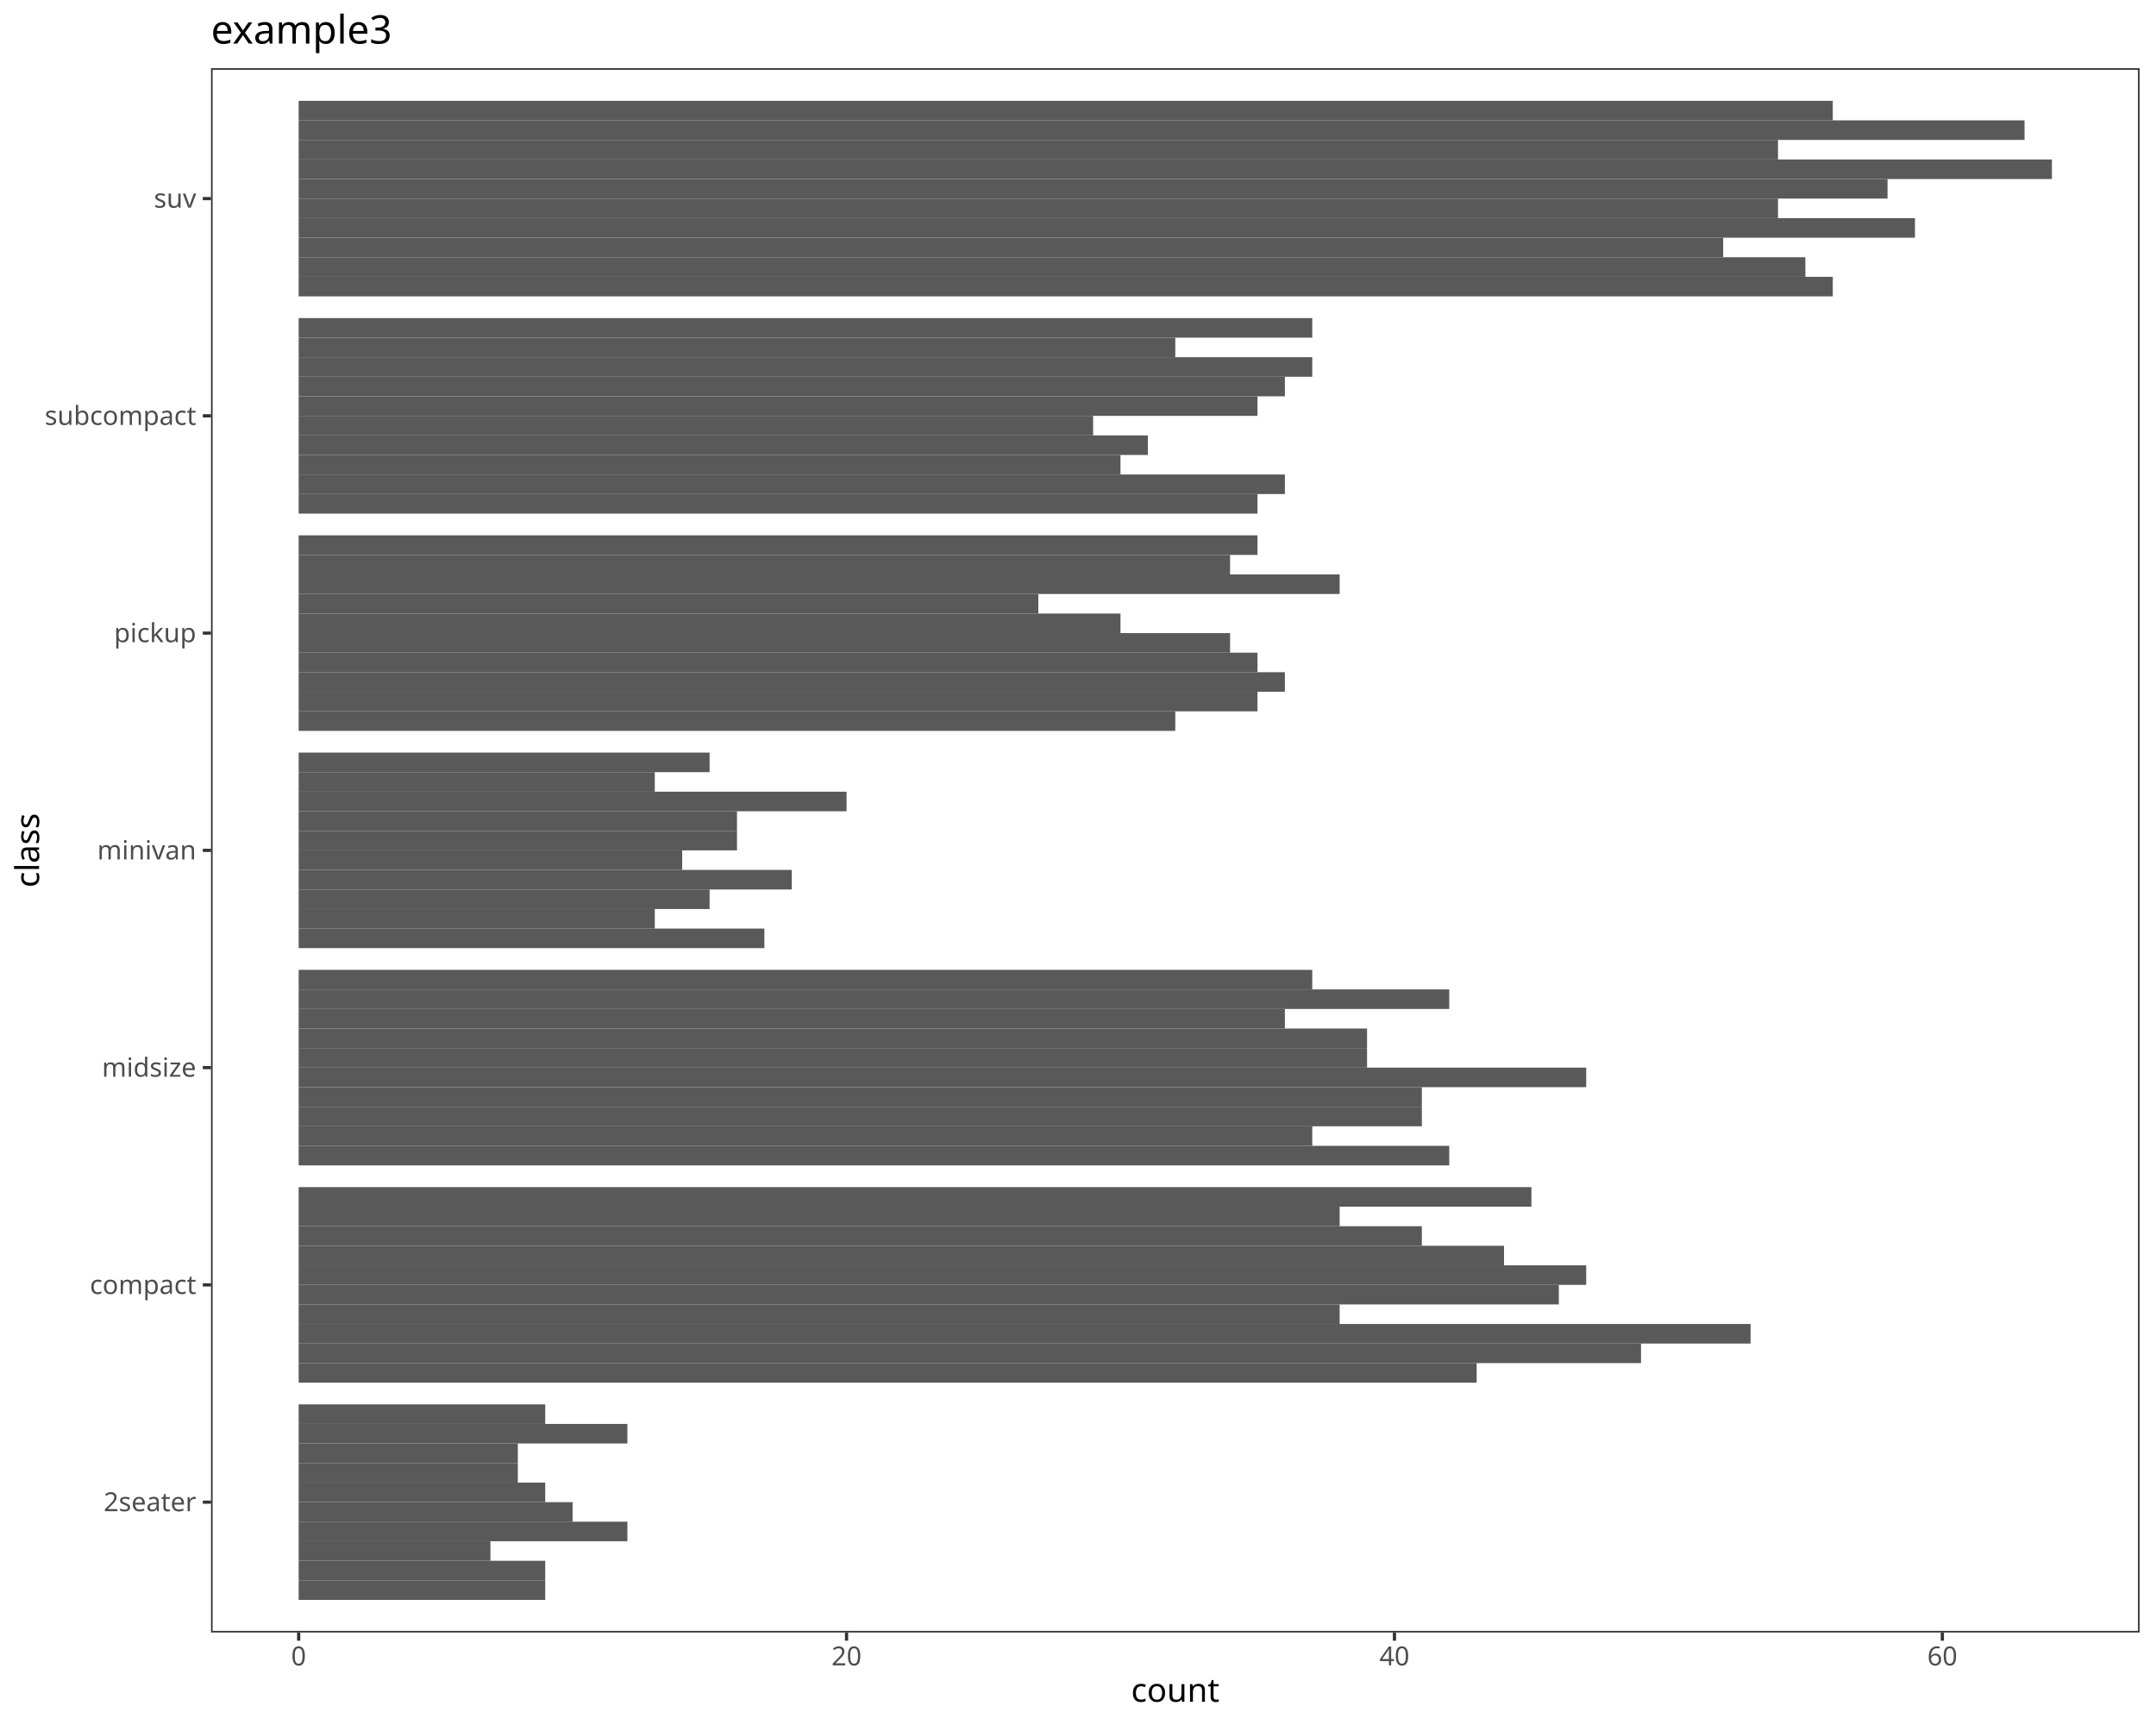
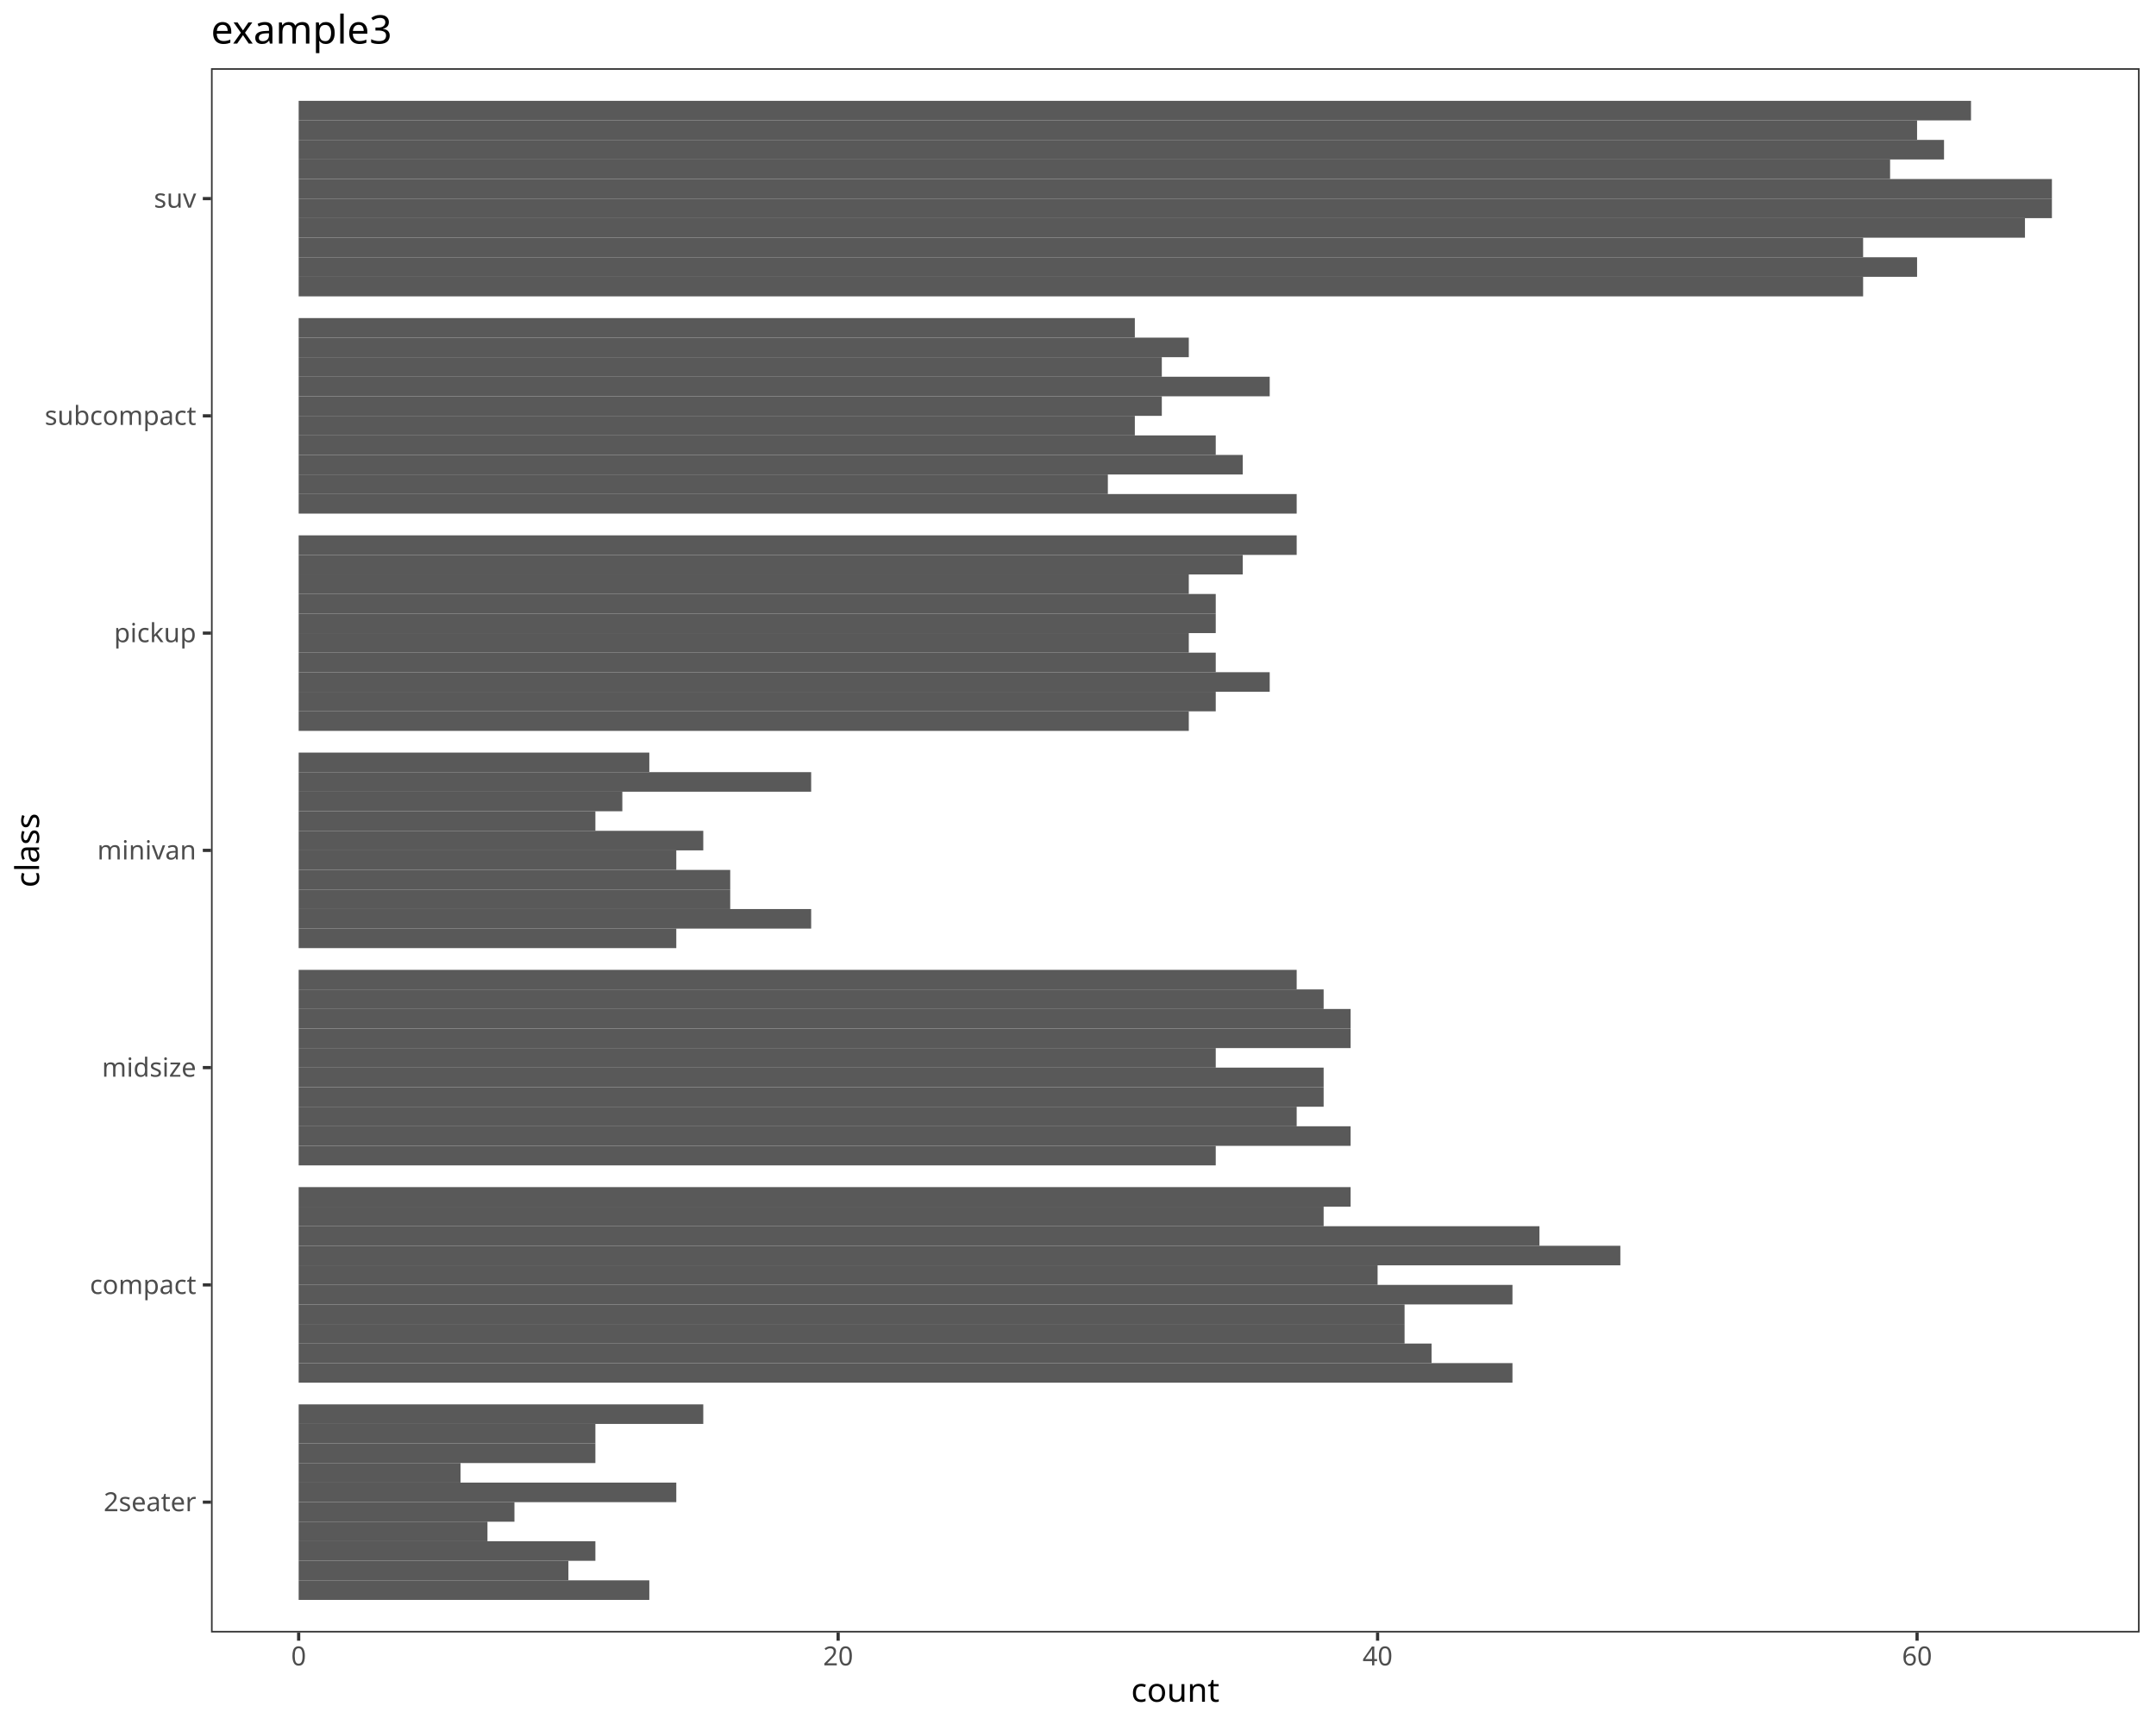
<svg xmlns="http://www.w3.org/2000/svg" class="svglite" data-engine-version="2.0" width="720.00pt" height="576.00pt" viewBox="0 0 720.00 576.00">
  <defs>
    <style type="text/css">
    .svglite line, .svglite polyline, .svglite polygon, .svglite path, .svglite rect, .svglite circle {
      fill: none;
      stroke: #000000;
      stroke-linecap: round;
      stroke-linejoin: round;
      stroke-miterlimit: 10.00;
    }
  </style>
  </defs>
  <rect width="100%" height="100%" style="stroke: none; fill: #FFFFFF;" />
  <defs>
    <clipPath id="cpMC4wMHw3MjAuMDB8MC4wMHw1NzYuMDA=">
      <rect x="0.00" y="0.00" width="720.00" height="576.00" />
    </clipPath>
  </defs>
  <g clip-path="url(#cpMC4wMHw3MjAuMDB8MC4wMHw1NzYuMDA=)">
    <rect x="0.00" y="0.00" width="720.00" height="576.00" style="stroke-width: 1.07; stroke: #FFFFFF; fill: #FFFFFF;" />
  </g>
  <defs>
    <clipPath id="cpNzAuNDd8NzE0LjUyfDIyLjc4fDU0NS4xMQ==">
      <rect x="70.47" y="22.78" width="644.05" height="522.33" />
    </clipPath>
  </defs>
  <g clip-path="url(#cpNzAuNDd8NzE0LjUyfDIyLjc4fDU0NS4xMQ==)">
    <rect x="70.47" y="22.78" width="644.05" height="522.33" style="stroke-width: 1.07; stroke: none; fill: #FFFFFF;" />
-     <rect x="99.74" y="527.70" width="82.34" height="6.53" style="stroke-width: 1.07; stroke: none; stroke-linecap: butt; stroke-linejoin: miter; fill: #595959;" />
-     <rect x="99.74" y="455.16" width="393.39" height="6.53" style="stroke-width: 1.07; stroke: none; stroke-linecap: butt; stroke-linejoin: miter; fill: #595959;" />
-     <rect x="99.74" y="382.61" width="384.24" height="6.53" style="stroke-width: 1.07; stroke: none; stroke-linecap: butt; stroke-linejoin: miter; fill: #595959;" />
-     <rect x="99.74" y="310.06" width="155.52" height="6.53" style="stroke-width: 1.07; stroke: none; stroke-linecap: butt; stroke-linejoin: miter; fill: #595959;" />
-     <rect x="99.74" y="237.52" width="292.75" height="6.53" style="stroke-width: 1.07; stroke: none; stroke-linecap: butt; stroke-linejoin: miter; fill: #595959;" />
-     <rect x="99.74" y="164.97" width="320.20" height="6.53" style="stroke-width: 1.07; stroke: none; stroke-linecap: butt; stroke-linejoin: miter; fill: #595959;" />
-     <rect x="99.74" y="92.43" width="512.32" height="6.53" style="stroke-width: 1.07; stroke: none; stroke-linecap: butt; stroke-linejoin: miter; fill: #595959;" />
-     <rect x="99.74" y="521.17" width="82.34" height="6.53" style="stroke-width: 1.07; stroke: none; stroke-linecap: butt; stroke-linejoin: miter; fill: #595959;" />
-     <rect x="99.74" y="448.63" width="448.28" height="6.53" style="stroke-width: 1.07; stroke: none; stroke-linecap: butt; stroke-linejoin: miter; fill: #595959;" />
-     <rect x="99.74" y="376.08" width="338.49" height="6.53" style="stroke-width: 1.07; stroke: none; stroke-linecap: butt; stroke-linejoin: miter; fill: #595959;" />
-     <rect x="99.74" y="303.54" width="118.93" height="6.53" style="stroke-width: 1.07; stroke: none; stroke-linecap: butt; stroke-linejoin: miter; fill: #595959;" />
-     <rect x="99.74" y="230.99" width="320.20" height="6.53" style="stroke-width: 1.07; stroke: none; stroke-linecap: butt; stroke-linejoin: miter; fill: #595959;" />
-     <rect x="99.74" y="158.44" width="329.35" height="6.53" style="stroke-width: 1.07; stroke: none; stroke-linecap: butt; stroke-linejoin: miter; fill: #595959;" />
-     <rect x="99.74" y="85.90" width="503.17" height="6.53" style="stroke-width: 1.07; stroke: none; stroke-linecap: butt; stroke-linejoin: miter; fill: #595959;" />
-     <rect x="99.74" y="514.64" width="64.04" height="6.53" style="stroke-width: 1.07; stroke: none; stroke-linecap: butt; stroke-linejoin: miter; fill: #595959;" />
-     <rect x="99.74" y="442.10" width="484.87" height="6.53" style="stroke-width: 1.07; stroke: none; stroke-linecap: butt; stroke-linejoin: miter; fill: #595959;" />
-     <rect x="99.74" y="369.55" width="375.09" height="6.53" style="stroke-width: 1.07; stroke: none; stroke-linecap: butt; stroke-linejoin: miter; fill: #595959;" />
-     <rect x="99.74" y="297.01" width="137.23" height="6.53" style="stroke-width: 1.07; stroke: none; stroke-linecap: butt; stroke-linejoin: miter; fill: #595959;" />
-     <rect x="99.74" y="224.46" width="329.35" height="6.53" style="stroke-width: 1.07; stroke: none; stroke-linecap: butt; stroke-linejoin: miter; fill: #595959;" />
-     <rect x="99.74" y="151.91" width="274.45" height="6.53" style="stroke-width: 1.07; stroke: none; stroke-linecap: butt; stroke-linejoin: miter; fill: #595959;" />
-     <rect x="99.74" y="79.37" width="475.72" height="6.53" style="stroke-width: 1.07; stroke: none; stroke-linecap: butt; stroke-linejoin: miter; fill: #595959;" />
-     <rect x="99.74" y="508.11" width="109.78" height="6.53" style="stroke-width: 1.07; stroke: none; stroke-linecap: butt; stroke-linejoin: miter; fill: #595959;" />
-     <rect x="99.74" y="435.57" width="347.64" height="6.53" style="stroke-width: 1.07; stroke: none; stroke-linecap: butt; stroke-linejoin: miter; fill: #595959;" />
-     <rect x="99.74" y="363.02" width="375.09" height="6.53" style="stroke-width: 1.07; stroke: none; stroke-linecap: butt; stroke-linejoin: miter; fill: #595959;" />
-     <rect x="99.74" y="290.48" width="164.67" height="6.53" style="stroke-width: 1.07; stroke: none; stroke-linecap: butt; stroke-linejoin: miter; fill: #595959;" />
-     <rect x="99.74" y="217.93" width="320.20" height="6.53" style="stroke-width: 1.07; stroke: none; stroke-linecap: butt; stroke-linejoin: miter; fill: #595959;" />
-     <rect x="99.74" y="145.39" width="283.60" height="6.53" style="stroke-width: 1.07; stroke: none; stroke-linecap: butt; stroke-linejoin: miter; fill: #595959;" />
-     <rect x="99.74" y="72.84" width="539.76" height="6.53" style="stroke-width: 1.07; stroke: none; stroke-linecap: butt; stroke-linejoin: miter; fill: #595959;" />
-     <rect x="99.74" y="501.59" width="91.48" height="6.53" style="stroke-width: 1.07; stroke: none; stroke-linecap: butt; stroke-linejoin: miter; fill: #595959;" />
-     <rect x="99.74" y="429.04" width="420.83" height="6.53" style="stroke-width: 1.07; stroke: none; stroke-linecap: butt; stroke-linejoin: miter; fill: #595959;" />
-     <rect x="99.74" y="356.49" width="429.98" height="6.53" style="stroke-width: 1.07; stroke: none; stroke-linecap: butt; stroke-linejoin: miter; fill: #595959;" />
-     <rect x="99.74" y="283.95" width="128.08" height="6.53" style="stroke-width: 1.07; stroke: none; stroke-linecap: butt; stroke-linejoin: miter; fill: #595959;" />
-     <rect x="99.74" y="211.40" width="311.05" height="6.53" style="stroke-width: 1.07; stroke: none; stroke-linecap: butt; stroke-linejoin: miter; fill: #595959;" />
-     <rect x="99.74" y="138.86" width="265.31" height="6.53" style="stroke-width: 1.07; stroke: none; stroke-linecap: butt; stroke-linejoin: miter; fill: #595959;" />
-     <rect x="99.74" y="66.31" width="494.02" height="6.53" style="stroke-width: 1.07; stroke: none; stroke-linecap: butt; stroke-linejoin: miter; fill: #595959;" />
-     <rect x="99.74" y="495.06" width="82.34" height="6.53" style="stroke-width: 1.07; stroke: none; stroke-linecap: butt; stroke-linejoin: miter; fill: #595959;" />
-     <rect x="99.74" y="422.51" width="429.98" height="6.53" style="stroke-width: 1.07; stroke: none; stroke-linecap: butt; stroke-linejoin: miter; fill: #595959;" />
-     <rect x="99.74" y="349.96" width="356.79" height="6.53" style="stroke-width: 1.07; stroke: none; stroke-linecap: butt; stroke-linejoin: miter; fill: #595959;" />
-     <rect x="99.74" y="277.42" width="146.38" height="6.53" style="stroke-width: 1.07; stroke: none; stroke-linecap: butt; stroke-linejoin: miter; fill: #595959;" />
-     <rect x="99.74" y="204.87" width="274.45" height="6.53" style="stroke-width: 1.07; stroke: none; stroke-linecap: butt; stroke-linejoin: miter; fill: #595959;" />
-     <rect x="99.74" y="132.33" width="320.20" height="6.53" style="stroke-width: 1.07; stroke: none; stroke-linecap: butt; stroke-linejoin: miter; fill: #595959;" />
-     <rect x="99.74" y="59.78" width="530.61" height="6.53" style="stroke-width: 1.07; stroke: none; stroke-linecap: butt; stroke-linejoin: miter; fill: #595959;" />
-     <rect x="99.74" y="488.53" width="73.19" height="6.53" style="stroke-width: 1.07; stroke: none; stroke-linecap: butt; stroke-linejoin: miter; fill: #595959;" />
-     <rect x="99.74" y="415.98" width="402.53" height="6.53" style="stroke-width: 1.07; stroke: none; stroke-linecap: butt; stroke-linejoin: miter; fill: #595959;" />
-     <rect x="99.74" y="343.44" width="356.79" height="6.53" style="stroke-width: 1.07; stroke: none; stroke-linecap: butt; stroke-linejoin: miter; fill: #595959;" />
-     <rect x="99.74" y="270.89" width="146.38" height="6.53" style="stroke-width: 1.07; stroke: none; stroke-linecap: butt; stroke-linejoin: miter; fill: #595959;" />
-     <rect x="99.74" y="198.34" width="247.01" height="6.53" style="stroke-width: 1.07; stroke: none; stroke-linecap: butt; stroke-linejoin: miter; fill: #595959;" />
-     <rect x="99.74" y="125.80" width="329.35" height="6.53" style="stroke-width: 1.07; stroke: none; stroke-linecap: butt; stroke-linejoin: miter; fill: #595959;" />
-     <rect x="99.74" y="53.25" width="585.50" height="6.53" style="stroke-width: 1.07; stroke: none; stroke-linecap: butt; stroke-linejoin: miter; fill: #595959;" />
-     <rect x="99.74" y="482.00" width="73.19" height="6.53" style="stroke-width: 1.07; stroke: none; stroke-linecap: butt; stroke-linejoin: miter; fill: #595959;" />
-     <rect x="99.74" y="409.45" width="375.09" height="6.53" style="stroke-width: 1.07; stroke: none; stroke-linecap: butt; stroke-linejoin: miter; fill: #595959;" />
-     <rect x="99.74" y="336.91" width="329.35" height="6.53" style="stroke-width: 1.07; stroke: none; stroke-linecap: butt; stroke-linejoin: miter; fill: #595959;" />
-     <rect x="99.74" y="264.36" width="182.97" height="6.53" style="stroke-width: 1.07; stroke: none; stroke-linecap: butt; stroke-linejoin: miter; fill: #595959;" />
-     <rect x="99.74" y="191.81" width="347.64" height="6.53" style="stroke-width: 1.07; stroke: none; stroke-linecap: butt; stroke-linejoin: miter; fill: #595959;" />
-     <rect x="99.74" y="119.27" width="338.49" height="6.53" style="stroke-width: 1.07; stroke: none; stroke-linecap: butt; stroke-linejoin: miter; fill: #595959;" />
-     <rect x="99.74" y="46.72" width="494.02" height="6.53" style="stroke-width: 1.07; stroke: none; stroke-linecap: butt; stroke-linejoin: miter; fill: #595959;" />
-     <rect x="99.74" y="475.47" width="109.78" height="6.53" style="stroke-width: 1.07; stroke: none; stroke-linecap: butt; stroke-linejoin: miter; fill: #595959;" />
-     <rect x="99.74" y="402.92" width="347.64" height="6.53" style="stroke-width: 1.07; stroke: none; stroke-linecap: butt; stroke-linejoin: miter; fill: #595959;" />
-     <rect x="99.74" y="330.38" width="384.24" height="6.53" style="stroke-width: 1.07; stroke: none; stroke-linecap: butt; stroke-linejoin: miter; fill: #595959;" />
-     <rect x="99.74" y="257.83" width="118.93" height="6.53" style="stroke-width: 1.07; stroke: none; stroke-linecap: butt; stroke-linejoin: miter; fill: #595959;" />
-     <rect x="99.74" y="185.29" width="311.05" height="6.53" style="stroke-width: 1.07; stroke: none; stroke-linecap: butt; stroke-linejoin: miter; fill: #595959;" />
-     <rect x="99.74" y="112.74" width="292.75" height="6.53" style="stroke-width: 1.07; stroke: none; stroke-linecap: butt; stroke-linejoin: miter; fill: #595959;" />
-     <rect x="99.74" y="40.19" width="576.36" height="6.53" style="stroke-width: 1.07; stroke: none; stroke-linecap: butt; stroke-linejoin: miter; fill: #595959;" />
-     <rect x="99.74" y="468.94" width="82.34" height="6.53" style="stroke-width: 1.07; stroke: none; stroke-linecap: butt; stroke-linejoin: miter; fill: #595959;" />
-     <rect x="99.74" y="396.39" width="411.68" height="6.53" style="stroke-width: 1.07; stroke: none; stroke-linecap: butt; stroke-linejoin: miter; fill: #595959;" />
-     <rect x="99.74" y="323.85" width="338.49" height="6.53" style="stroke-width: 1.07; stroke: none; stroke-linecap: butt; stroke-linejoin: miter; fill: #595959;" />
-     <rect x="99.74" y="251.30" width="137.23" height="6.53" style="stroke-width: 1.07; stroke: none; stroke-linecap: butt; stroke-linejoin: miter; fill: #595959;" />
-     <rect x="99.74" y="178.76" width="320.20" height="6.53" style="stroke-width: 1.07; stroke: none; stroke-linecap: butt; stroke-linejoin: miter; fill: #595959;" />
-     <rect x="99.74" y="106.21" width="338.49" height="6.53" style="stroke-width: 1.07; stroke: none; stroke-linecap: butt; stroke-linejoin: miter; fill: #595959;" />
-     <rect x="99.74" y="33.67" width="512.32" height="6.53" style="stroke-width: 1.07; stroke: none; stroke-linecap: butt; stroke-linejoin: miter; fill: #595959;" />
+     <rect x="99.74" y="527.70" width="117.10" height="6.53" style="stroke-width: 1.07; stroke: none; stroke-linecap: butt; stroke-linejoin: miter; fill: #595959;" />
+     <rect x="99.74" y="455.16" width="405.35" height="6.53" style="stroke-width: 1.07; stroke: none; stroke-linecap: butt; stroke-linejoin: miter; fill: #595959;" />
+     <rect x="99.74" y="382.61" width="306.26" height="6.53" style="stroke-width: 1.07; stroke: none; stroke-linecap: butt; stroke-linejoin: miter; fill: #595959;" />
+     <rect x="99.74" y="310.06" width="126.11" height="6.53" style="stroke-width: 1.07; stroke: none; stroke-linecap: butt; stroke-linejoin: miter; fill: #595959;" />
+     <rect x="99.74" y="237.52" width="297.26" height="6.53" style="stroke-width: 1.07; stroke: none; stroke-linecap: butt; stroke-linejoin: miter; fill: #595959;" />
+     <rect x="99.74" y="164.97" width="333.29" height="6.53" style="stroke-width: 1.07; stroke: none; stroke-linecap: butt; stroke-linejoin: miter; fill: #595959;" />
+     <rect x="99.74" y="92.43" width="522.45" height="6.53" style="stroke-width: 1.07; stroke: none; stroke-linecap: butt; stroke-linejoin: miter; fill: #595959;" />
+     <rect x="99.74" y="521.17" width="90.08" height="6.53" style="stroke-width: 1.07; stroke: none; stroke-linecap: butt; stroke-linejoin: miter; fill: #595959;" />
+     <rect x="99.74" y="448.63" width="378.33" height="6.53" style="stroke-width: 1.07; stroke: none; stroke-linecap: butt; stroke-linejoin: miter; fill: #595959;" />
+     <rect x="99.74" y="376.08" width="351.30" height="6.53" style="stroke-width: 1.07; stroke: none; stroke-linecap: butt; stroke-linejoin: miter; fill: #595959;" />
+     <rect x="99.74" y="303.54" width="171.15" height="6.53" style="stroke-width: 1.07; stroke: none; stroke-linecap: butt; stroke-linejoin: miter; fill: #595959;" />
+     <rect x="99.74" y="230.99" width="306.26" height="6.53" style="stroke-width: 1.07; stroke: none; stroke-linecap: butt; stroke-linejoin: miter; fill: #595959;" />
+     <rect x="99.74" y="158.44" width="270.23" height="6.53" style="stroke-width: 1.07; stroke: none; stroke-linecap: butt; stroke-linejoin: miter; fill: #595959;" />
+     <rect x="99.74" y="85.90" width="540.47" height="6.53" style="stroke-width: 1.07; stroke: none; stroke-linecap: butt; stroke-linejoin: miter; fill: #595959;" />
+     <rect x="99.74" y="514.64" width="99.09" height="6.53" style="stroke-width: 1.07; stroke: none; stroke-linecap: butt; stroke-linejoin: miter; fill: #595959;" />
+     <rect x="99.74" y="442.10" width="369.32" height="6.53" style="stroke-width: 1.07; stroke: none; stroke-linecap: butt; stroke-linejoin: miter; fill: #595959;" />
+     <rect x="99.74" y="369.55" width="333.29" height="6.53" style="stroke-width: 1.07; stroke: none; stroke-linecap: butt; stroke-linejoin: miter; fill: #595959;" />
+     <rect x="99.74" y="297.01" width="144.12" height="6.53" style="stroke-width: 1.07; stroke: none; stroke-linecap: butt; stroke-linejoin: miter; fill: #595959;" />
+     <rect x="99.74" y="224.46" width="324.28" height="6.53" style="stroke-width: 1.07; stroke: none; stroke-linecap: butt; stroke-linejoin: miter; fill: #595959;" />
+     <rect x="99.74" y="151.91" width="315.27" height="6.53" style="stroke-width: 1.07; stroke: none; stroke-linecap: butt; stroke-linejoin: miter; fill: #595959;" />
+     <rect x="99.74" y="79.37" width="522.45" height="6.53" style="stroke-width: 1.07; stroke: none; stroke-linecap: butt; stroke-linejoin: miter; fill: #595959;" />
+     <rect x="99.74" y="508.11" width="63.05" height="6.53" style="stroke-width: 1.07; stroke: none; stroke-linecap: butt; stroke-linejoin: miter; fill: #595959;" />
+     <rect x="99.74" y="435.57" width="369.32" height="6.53" style="stroke-width: 1.07; stroke: none; stroke-linecap: butt; stroke-linejoin: miter; fill: #595959;" />
+     <rect x="99.74" y="363.02" width="342.29" height="6.53" style="stroke-width: 1.07; stroke: none; stroke-linecap: butt; stroke-linejoin: miter; fill: #595959;" />
+     <rect x="99.74" y="290.48" width="144.12" height="6.53" style="stroke-width: 1.07; stroke: none; stroke-linecap: butt; stroke-linejoin: miter; fill: #595959;" />
+     <rect x="99.74" y="217.93" width="306.26" height="6.53" style="stroke-width: 1.07; stroke: none; stroke-linecap: butt; stroke-linejoin: miter; fill: #595959;" />
+     <rect x="99.74" y="145.39" width="306.26" height="6.53" style="stroke-width: 1.07; stroke: none; stroke-linecap: butt; stroke-linejoin: miter; fill: #595959;" />
+     <rect x="99.74" y="72.84" width="576.50" height="6.53" style="stroke-width: 1.07; stroke: none; stroke-linecap: butt; stroke-linejoin: miter; fill: #595959;" />
+     <rect x="99.74" y="501.59" width="72.06" height="6.53" style="stroke-width: 1.07; stroke: none; stroke-linecap: butt; stroke-linejoin: miter; fill: #595959;" />
+     <rect x="99.74" y="429.04" width="405.35" height="6.53" style="stroke-width: 1.07; stroke: none; stroke-linecap: butt; stroke-linejoin: miter; fill: #595959;" />
+     <rect x="99.74" y="356.49" width="342.29" height="6.53" style="stroke-width: 1.07; stroke: none; stroke-linecap: butt; stroke-linejoin: miter; fill: #595959;" />
+     <rect x="99.74" y="283.95" width="126.11" height="6.53" style="stroke-width: 1.07; stroke: none; stroke-linecap: butt; stroke-linejoin: miter; fill: #595959;" />
+     <rect x="99.74" y="211.40" width="297.26" height="6.53" style="stroke-width: 1.07; stroke: none; stroke-linecap: butt; stroke-linejoin: miter; fill: #595959;" />
+     <rect x="99.74" y="138.86" width="279.24" height="6.53" style="stroke-width: 1.07; stroke: none; stroke-linecap: butt; stroke-linejoin: miter; fill: #595959;" />
+     <rect x="99.74" y="66.31" width="585.50" height="6.53" style="stroke-width: 1.07; stroke: none; stroke-linecap: butt; stroke-linejoin: miter; fill: #595959;" />
+     <rect x="99.74" y="495.06" width="126.11" height="6.53" style="stroke-width: 1.07; stroke: none; stroke-linecap: butt; stroke-linejoin: miter; fill: #595959;" />
+     <rect x="99.74" y="422.51" width="360.31" height="6.53" style="stroke-width: 1.07; stroke: none; stroke-linecap: butt; stroke-linejoin: miter; fill: #595959;" />
+     <rect x="99.74" y="349.96" width="306.26" height="6.53" style="stroke-width: 1.07; stroke: none; stroke-linecap: butt; stroke-linejoin: miter; fill: #595959;" />
+     <rect x="99.74" y="277.42" width="135.12" height="6.53" style="stroke-width: 1.07; stroke: none; stroke-linecap: butt; stroke-linejoin: miter; fill: #595959;" />
+     <rect x="99.74" y="204.87" width="306.26" height="6.53" style="stroke-width: 1.07; stroke: none; stroke-linecap: butt; stroke-linejoin: miter; fill: #595959;" />
+     <rect x="99.74" y="132.33" width="288.25" height="6.53" style="stroke-width: 1.07; stroke: none; stroke-linecap: butt; stroke-linejoin: miter; fill: #595959;" />
+     <rect x="99.74" y="59.78" width="585.50" height="6.53" style="stroke-width: 1.07; stroke: none; stroke-linecap: butt; stroke-linejoin: miter; fill: #595959;" />
+     <rect x="99.74" y="488.53" width="54.05" height="6.53" style="stroke-width: 1.07; stroke: none; stroke-linecap: butt; stroke-linejoin: miter; fill: #595959;" />
+     <rect x="99.74" y="415.98" width="441.38" height="6.53" style="stroke-width: 1.07; stroke: none; stroke-linecap: butt; stroke-linejoin: miter; fill: #595959;" />
+     <rect x="99.74" y="343.44" width="351.30" height="6.53" style="stroke-width: 1.07; stroke: none; stroke-linecap: butt; stroke-linejoin: miter; fill: #595959;" />
+     <rect x="99.74" y="270.89" width="99.09" height="6.53" style="stroke-width: 1.07; stroke: none; stroke-linecap: butt; stroke-linejoin: miter; fill: #595959;" />
+     <rect x="99.74" y="198.34" width="306.26" height="6.53" style="stroke-width: 1.07; stroke: none; stroke-linecap: butt; stroke-linejoin: miter; fill: #595959;" />
+     <rect x="99.74" y="125.80" width="324.28" height="6.53" style="stroke-width: 1.07; stroke: none; stroke-linecap: butt; stroke-linejoin: miter; fill: #595959;" />
+     <rect x="99.74" y="53.25" width="531.46" height="6.53" style="stroke-width: 1.07; stroke: none; stroke-linecap: butt; stroke-linejoin: miter; fill: #595959;" />
+     <rect x="99.74" y="482.00" width="99.09" height="6.53" style="stroke-width: 1.07; stroke: none; stroke-linecap: butt; stroke-linejoin: miter; fill: #595959;" />
+     <rect x="99.74" y="409.45" width="414.36" height="6.53" style="stroke-width: 1.07; stroke: none; stroke-linecap: butt; stroke-linejoin: miter; fill: #595959;" />
+     <rect x="99.74" y="336.91" width="351.30" height="6.53" style="stroke-width: 1.07; stroke: none; stroke-linecap: butt; stroke-linejoin: miter; fill: #595959;" />
+     <rect x="99.74" y="264.36" width="108.09" height="6.53" style="stroke-width: 1.07; stroke: none; stroke-linecap: butt; stroke-linejoin: miter; fill: #595959;" />
+     <rect x="99.74" y="191.81" width="297.26" height="6.53" style="stroke-width: 1.07; stroke: none; stroke-linecap: butt; stroke-linejoin: miter; fill: #595959;" />
+     <rect x="99.74" y="119.27" width="288.25" height="6.53" style="stroke-width: 1.07; stroke: none; stroke-linecap: butt; stroke-linejoin: miter; fill: #595959;" />
+     <rect x="99.74" y="46.72" width="549.47" height="6.53" style="stroke-width: 1.07; stroke: none; stroke-linecap: butt; stroke-linejoin: miter; fill: #595959;" />
+     <rect x="99.74" y="475.47" width="99.09" height="6.53" style="stroke-width: 1.07; stroke: none; stroke-linecap: butt; stroke-linejoin: miter; fill: #595959;" />
+     <rect x="99.74" y="402.92" width="342.29" height="6.53" style="stroke-width: 1.07; stroke: none; stroke-linecap: butt; stroke-linejoin: miter; fill: #595959;" />
+     <rect x="99.74" y="330.38" width="342.29" height="6.53" style="stroke-width: 1.07; stroke: none; stroke-linecap: butt; stroke-linejoin: miter; fill: #595959;" />
+     <rect x="99.74" y="257.83" width="171.15" height="6.53" style="stroke-width: 1.07; stroke: none; stroke-linecap: butt; stroke-linejoin: miter; fill: #595959;" />
+     <rect x="99.74" y="185.29" width="315.27" height="6.53" style="stroke-width: 1.07; stroke: none; stroke-linecap: butt; stroke-linejoin: miter; fill: #595959;" />
+     <rect x="99.74" y="112.74" width="297.26" height="6.53" style="stroke-width: 1.07; stroke: none; stroke-linecap: butt; stroke-linejoin: miter; fill: #595959;" />
+     <rect x="99.74" y="40.19" width="540.47" height="6.53" style="stroke-width: 1.07; stroke: none; stroke-linecap: butt; stroke-linejoin: miter; fill: #595959;" />
+     <rect x="99.74" y="468.94" width="135.12" height="6.53" style="stroke-width: 1.07; stroke: none; stroke-linecap: butt; stroke-linejoin: miter; fill: #595959;" />
+     <rect x="99.74" y="396.39" width="351.30" height="6.53" style="stroke-width: 1.07; stroke: none; stroke-linecap: butt; stroke-linejoin: miter; fill: #595959;" />
+     <rect x="99.74" y="323.85" width="333.29" height="6.53" style="stroke-width: 1.07; stroke: none; stroke-linecap: butt; stroke-linejoin: miter; fill: #595959;" />
+     <rect x="99.74" y="251.30" width="117.10" height="6.53" style="stroke-width: 1.07; stroke: none; stroke-linecap: butt; stroke-linejoin: miter; fill: #595959;" />
+     <rect x="99.74" y="178.76" width="333.29" height="6.53" style="stroke-width: 1.07; stroke: none; stroke-linecap: butt; stroke-linejoin: miter; fill: #595959;" />
+     <rect x="99.74" y="106.21" width="279.24" height="6.53" style="stroke-width: 1.07; stroke: none; stroke-linecap: butt; stroke-linejoin: miter; fill: #595959;" />
+     <rect x="99.74" y="33.67" width="558.48" height="6.53" style="stroke-width: 1.07; stroke: none; stroke-linecap: butt; stroke-linejoin: miter; fill: #595959;" />
    <rect x="70.47" y="22.78" width="644.05" height="522.33" style="stroke-width: 1.07; stroke: #333333;" />
  </g>
  <g clip-path="url(#cpMC4wMHw3MjAuMDB8MC4wMHw1NzYuMDA=)">
    <text x="65.53" y="504.61" text-anchor="end" style="font-size: 8.80px; fill: #4D4D4D; font-family: sans;" textLength="29.36px" lengthAdjust="spacingAndGlyphs">2seater</text>
    <text x="65.53" y="432.07" text-anchor="end" style="font-size: 8.80px; fill: #4D4D4D; font-family: sans;" textLength="33.27px" lengthAdjust="spacingAndGlyphs">compact</text>
    <text x="65.53" y="359.52" text-anchor="end" style="font-size: 8.80px; fill: #4D4D4D; font-family: sans;" textLength="29.84px" lengthAdjust="spacingAndGlyphs">midsize</text>
    <text x="65.53" y="286.98" text-anchor="end" style="font-size: 8.80px; fill: #4D4D4D; font-family: sans;" textLength="30.33px" lengthAdjust="spacingAndGlyphs">minivan</text>
    <text x="65.53" y="214.43" text-anchor="end" style="font-size: 8.80px; fill: #4D4D4D; font-family: sans;" textLength="25.44px" lengthAdjust="spacingAndGlyphs">pickup</text>
    <text x="65.53" y="141.88" text-anchor="end" style="font-size: 8.80px; fill: #4D4D4D; font-family: sans;" textLength="47.46px" lengthAdjust="spacingAndGlyphs">subcompact</text>
    <text x="65.53" y="69.34" text-anchor="end" style="font-size: 8.80px; fill: #4D4D4D; font-family: sans;" textLength="13.70px" lengthAdjust="spacingAndGlyphs">suv</text>
    <polyline points="67.73,501.59 70.47,501.59 " style="stroke-width: 1.07; stroke: #333333; stroke-linecap: butt;" />
    <polyline points="67.73,429.04 70.47,429.04 " style="stroke-width: 1.07; stroke: #333333; stroke-linecap: butt;" />
    <polyline points="67.73,356.49 70.47,356.49 " style="stroke-width: 1.07; stroke: #333333; stroke-linecap: butt;" />
    <polyline points="67.73,283.95 70.47,283.95 " style="stroke-width: 1.07; stroke: #333333; stroke-linecap: butt;" />
    <polyline points="67.73,211.40 70.47,211.40 " style="stroke-width: 1.07; stroke: #333333; stroke-linecap: butt;" />
    <polyline points="67.73,138.86 70.47,138.86 " style="stroke-width: 1.07; stroke: #333333; stroke-linecap: butt;" />
    <polyline points="67.73,66.31 70.47,66.31 " style="stroke-width: 1.07; stroke: #333333; stroke-linecap: butt;" />
    <polyline points="99.74,547.85 99.74,545.11 " style="stroke-width: 1.07; stroke: #333333; stroke-linecap: butt;" />
-     <polyline points="282.71,547.85 282.71,545.11 " style="stroke-width: 1.07; stroke: #333333; stroke-linecap: butt;" />
-     <polyline points="465.68,547.85 465.68,545.11 " style="stroke-width: 1.07; stroke: #333333; stroke-linecap: butt;" />
-     <polyline points="648.65,547.85 648.65,545.11 " style="stroke-width: 1.07; stroke: #333333; stroke-linecap: butt;" />
+     <polyline points="279.90,547.85 279.90,545.11 " style="stroke-width: 1.07; stroke: #333333; stroke-linecap: butt;" />
+     <polyline points="460.05,547.85 460.05,545.11 " style="stroke-width: 1.07; stroke: #333333; stroke-linecap: butt;" />
+     <polyline points="640.21,547.85 640.21,545.11 " style="stroke-width: 1.07; stroke: #333333; stroke-linecap: butt;" />
    <text x="99.74" y="556.10" text-anchor="middle" style="font-size: 8.80px; fill: #4D4D4D; font-family: sans;" textLength="4.89px" lengthAdjust="spacingAndGlyphs">0</text>
-     <text x="282.71" y="556.10" text-anchor="middle" style="font-size: 8.80px; fill: #4D4D4D; font-family: sans;" textLength="9.79px" lengthAdjust="spacingAndGlyphs">20</text>
-     <text x="465.68" y="556.10" text-anchor="middle" style="font-size: 8.80px; fill: #4D4D4D; font-family: sans;" textLength="9.79px" lengthAdjust="spacingAndGlyphs">40</text>
-     <text x="648.65" y="556.10" text-anchor="middle" style="font-size: 8.80px; fill: #4D4D4D; font-family: sans;" textLength="9.79px" lengthAdjust="spacingAndGlyphs">60</text>
+     <text x="279.90" y="556.10" text-anchor="middle" style="font-size: 8.80px; fill: #4D4D4D; font-family: sans;" textLength="9.79px" lengthAdjust="spacingAndGlyphs">20</text>
+     <text x="460.05" y="556.10" text-anchor="middle" style="font-size: 8.80px; fill: #4D4D4D; font-family: sans;" textLength="9.79px" lengthAdjust="spacingAndGlyphs">40</text>
+     <text x="640.21" y="556.10" text-anchor="middle" style="font-size: 8.80px; fill: #4D4D4D; font-family: sans;" textLength="9.79px" lengthAdjust="spacingAndGlyphs">60</text>
    <text x="392.49" y="568.24" text-anchor="middle" style="font-size: 11.00px; font-family: sans;" textLength="26.91px" lengthAdjust="spacingAndGlyphs">count</text>
    <text transform="translate(13.05,283.95) rotate(-90)" text-anchor="middle" style="font-size: 11.00px; font-family: sans;" textLength="25.07px" lengthAdjust="spacingAndGlyphs">class</text>
    <text x="70.47" y="14.56" style="font-size: 13.20px; font-family: sans;" textLength="57.25px" lengthAdjust="spacingAndGlyphs">example3</text>
  </g>
</svg>
